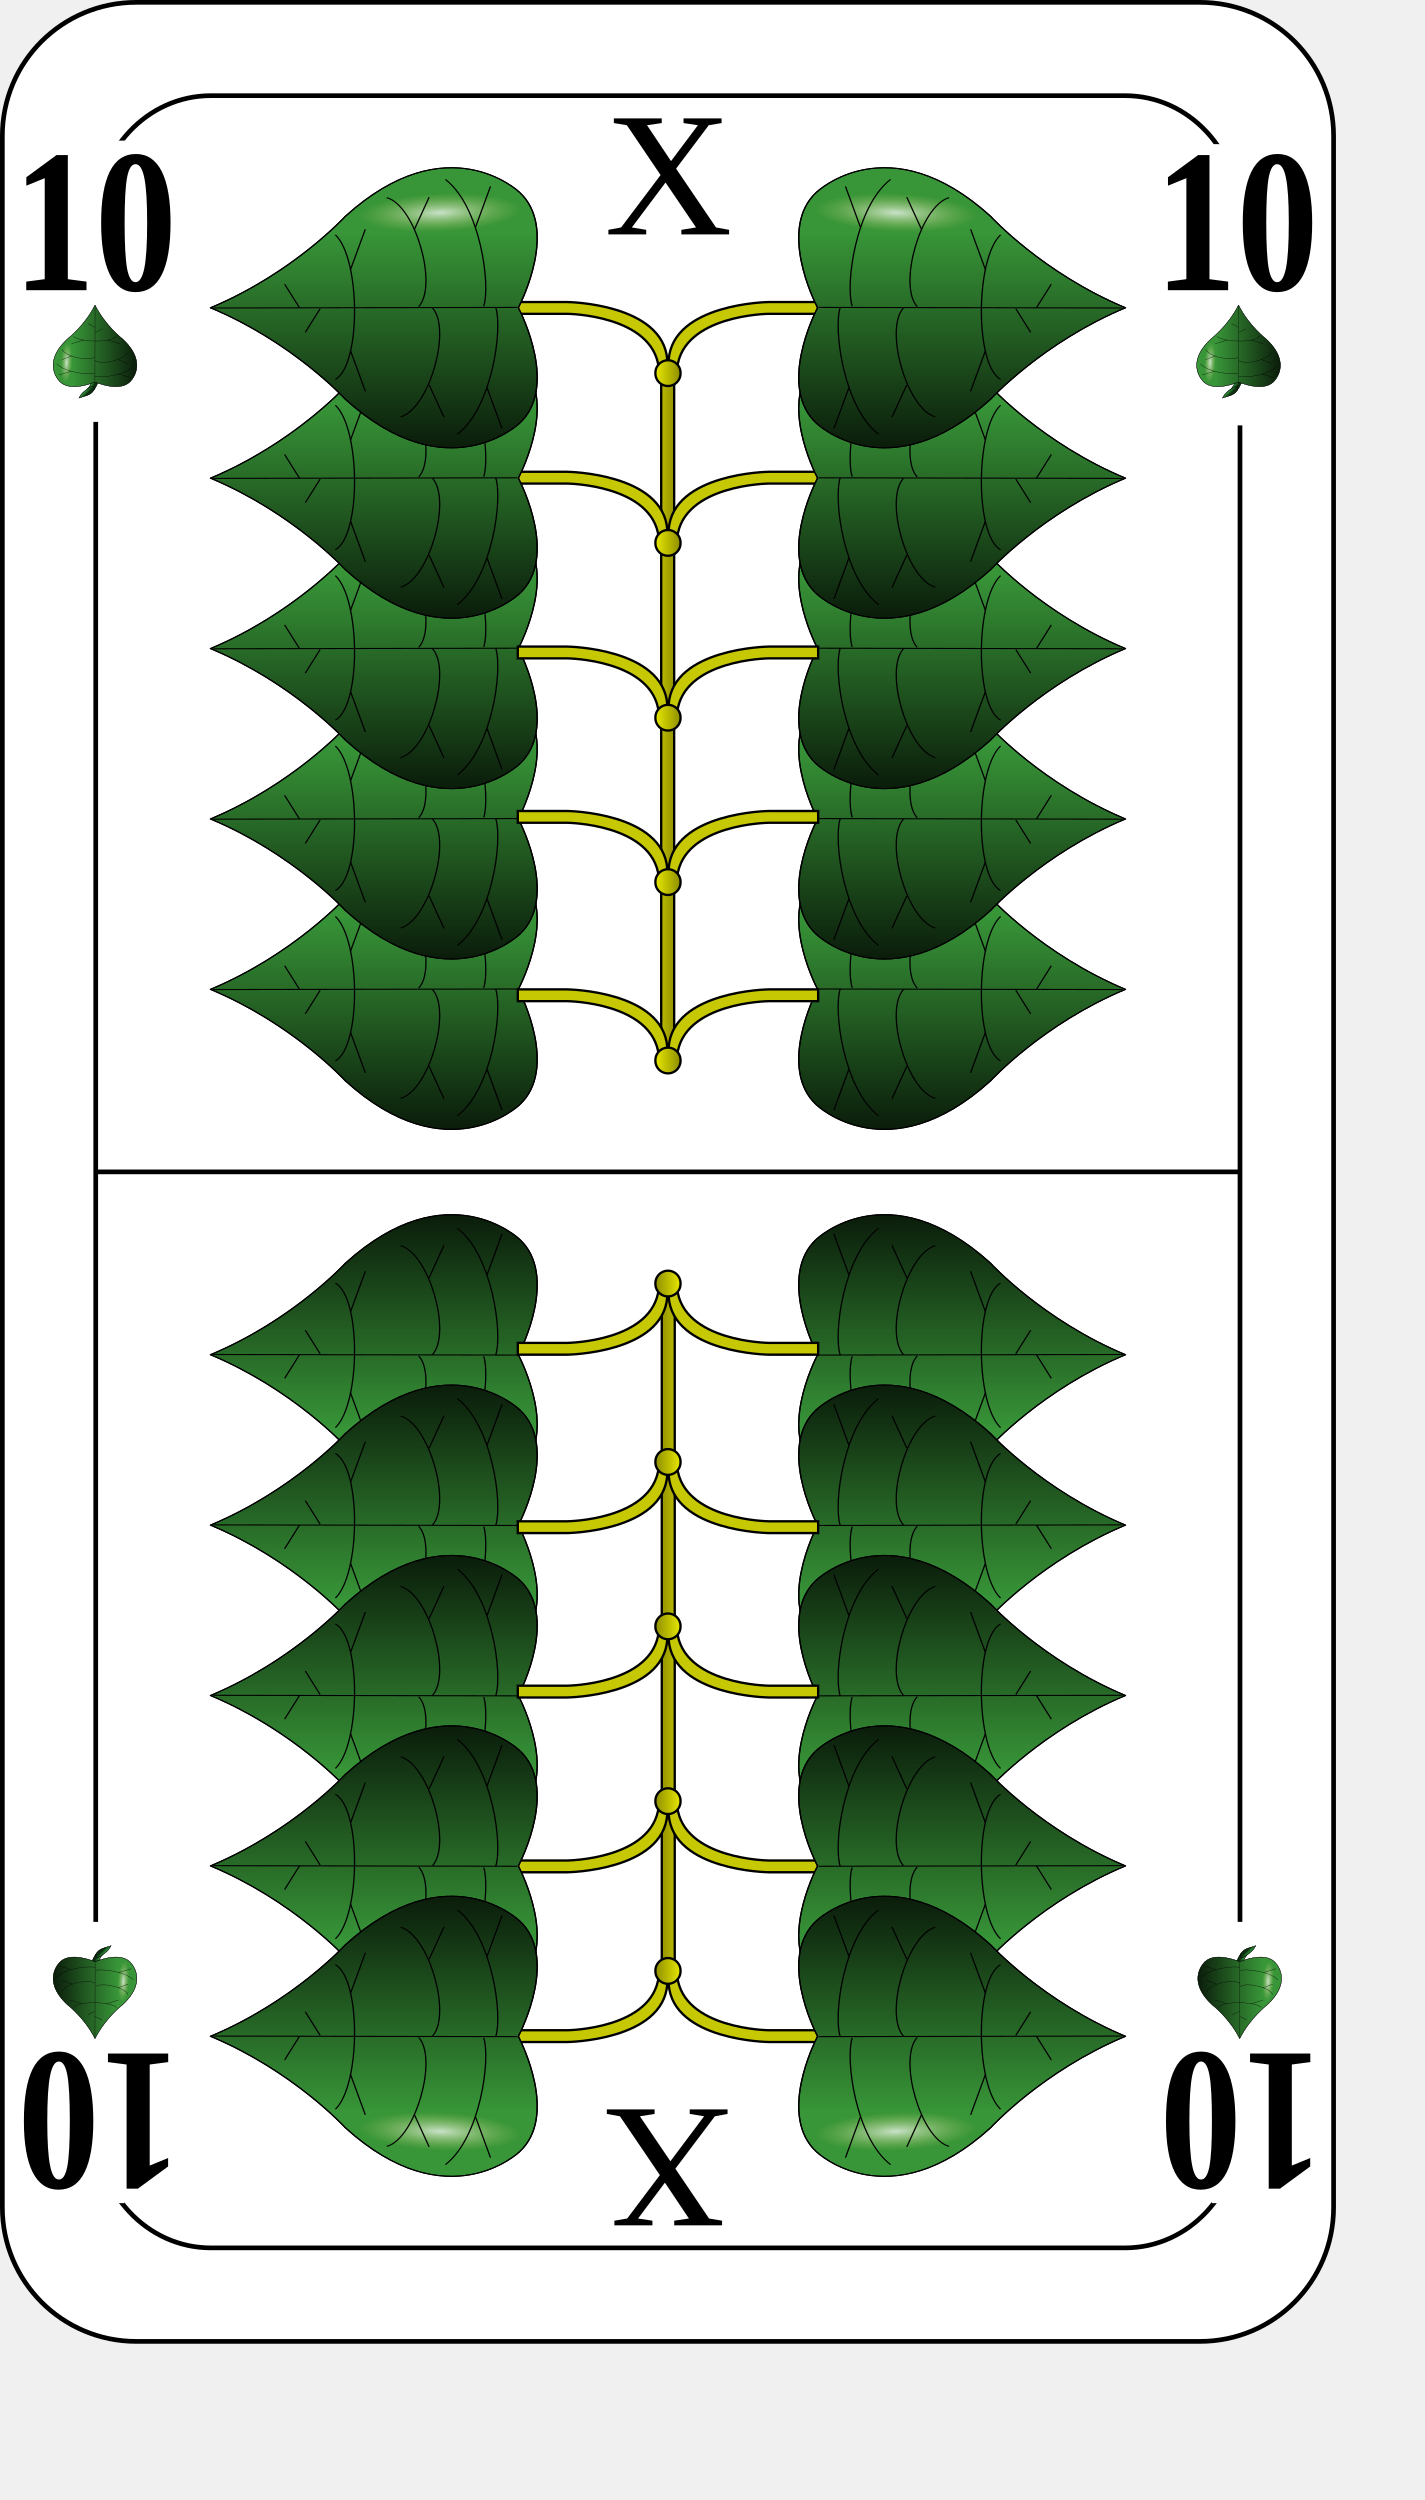
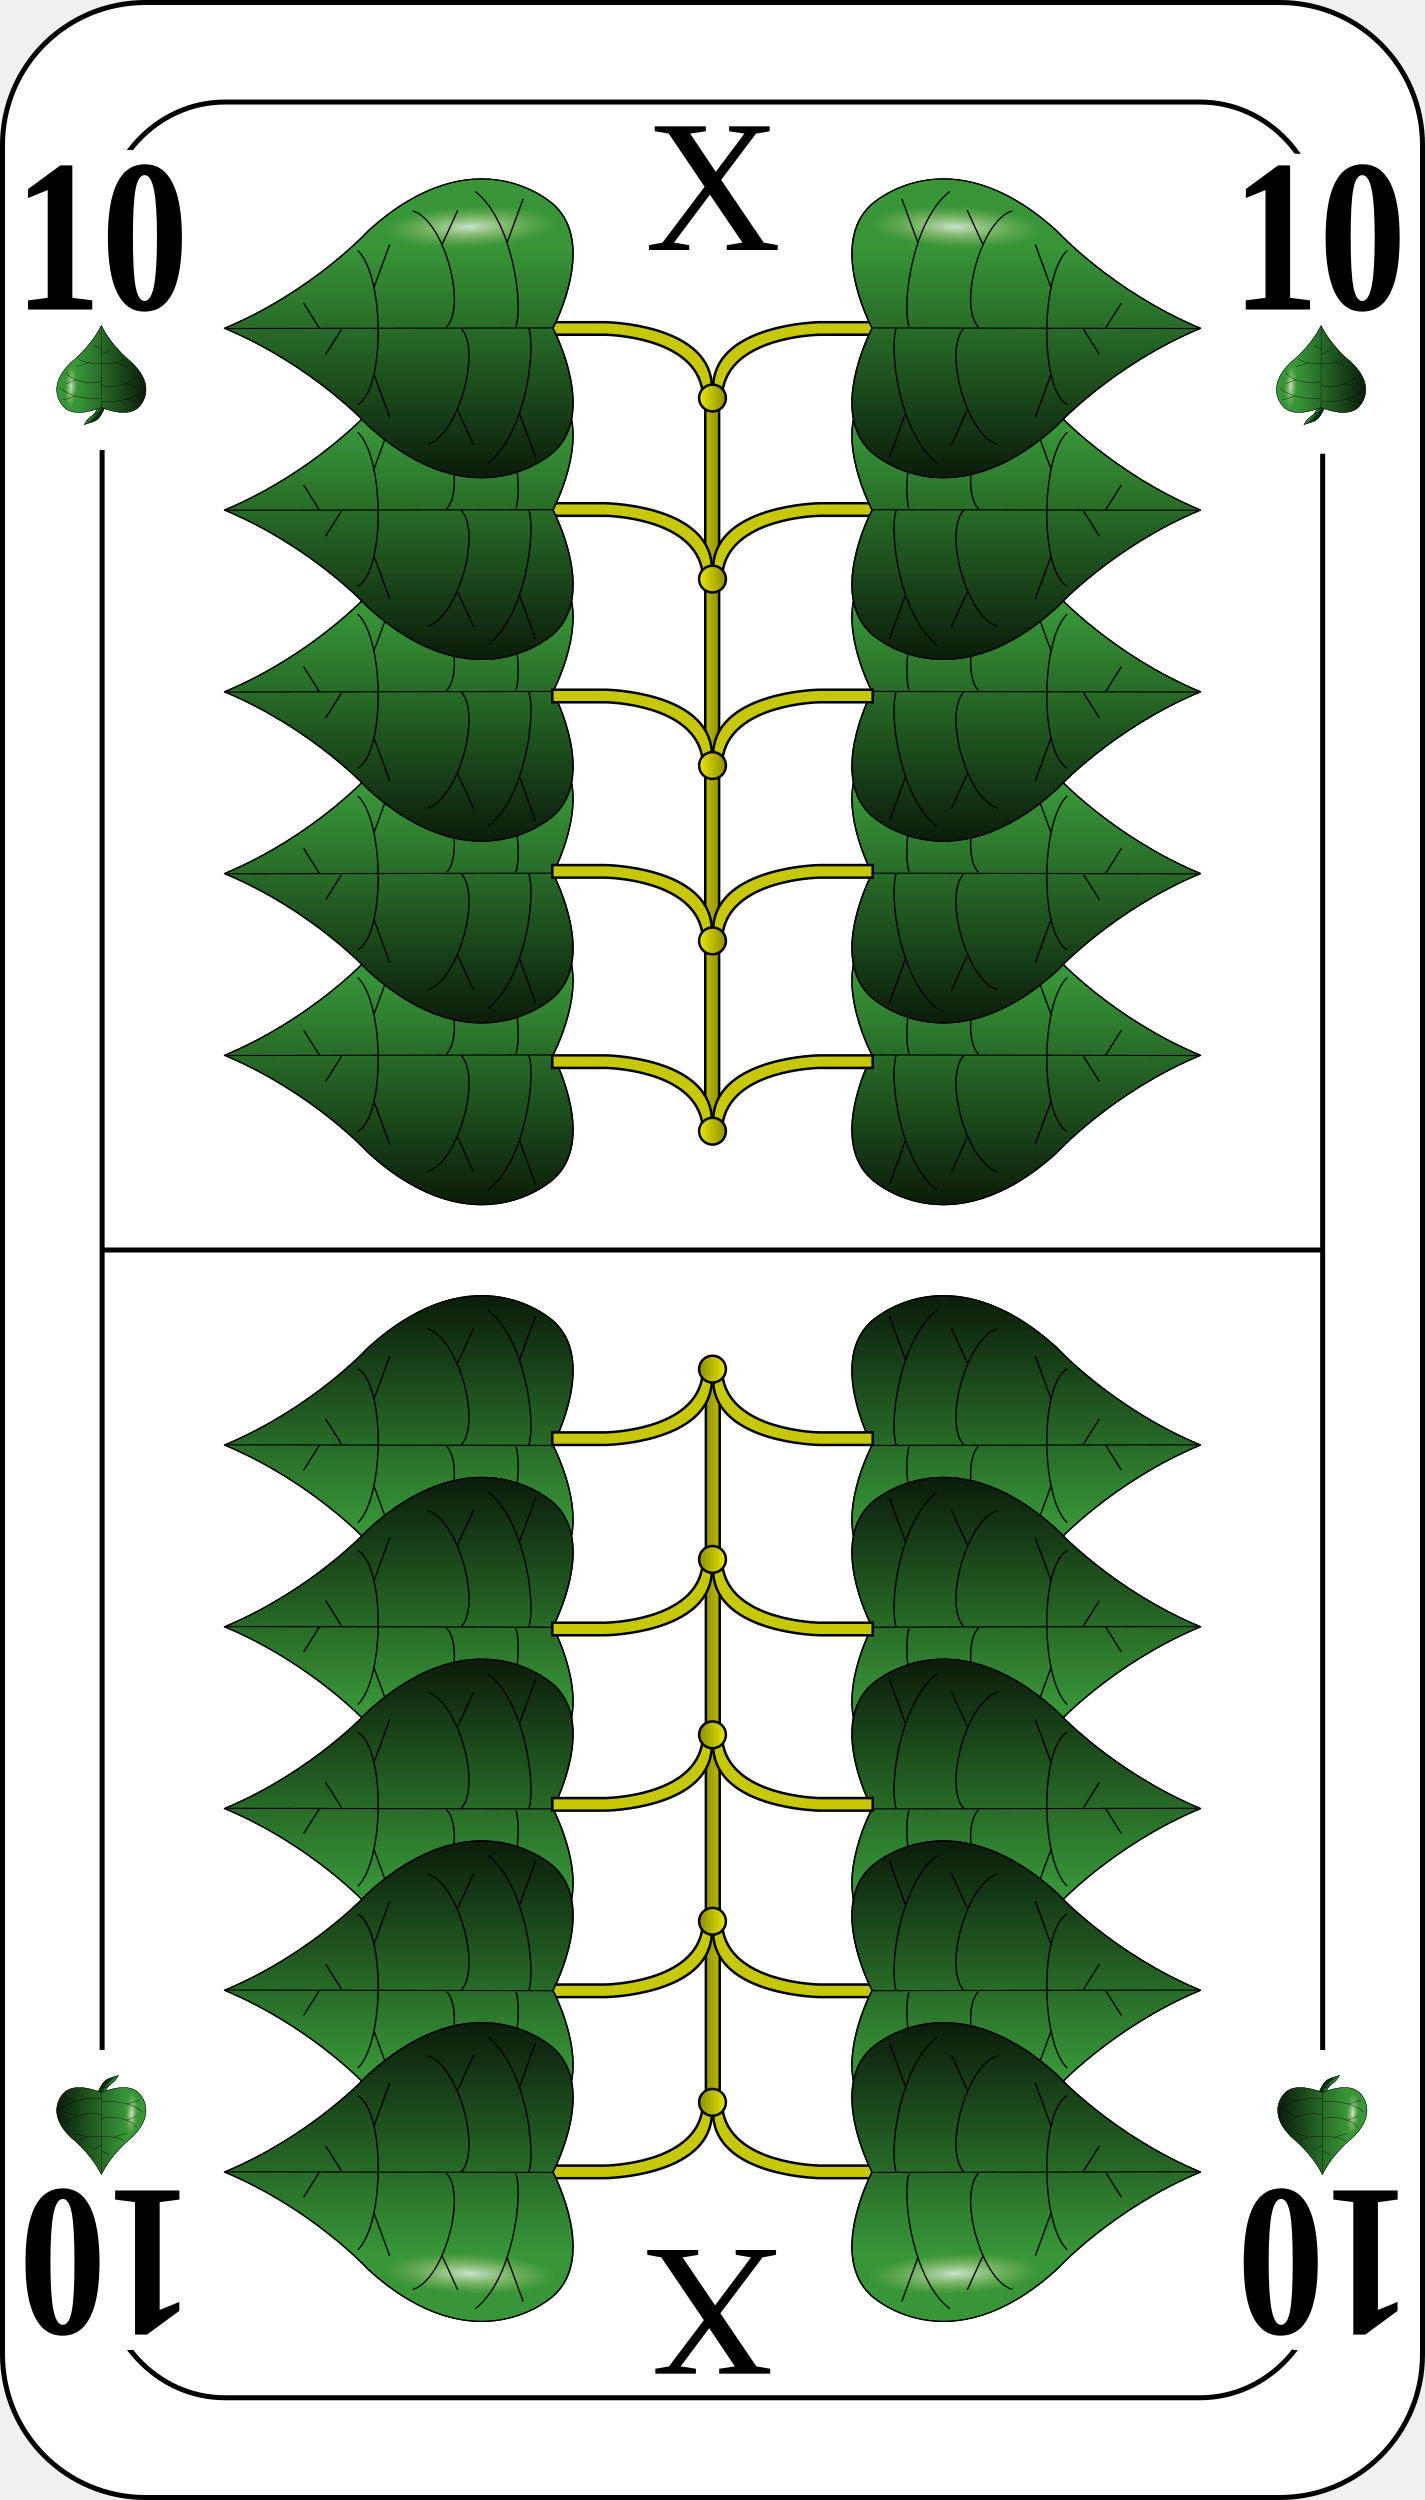
- <svg xmlns="http://www.w3.org/2000/svg" xmlns:xlink="http://www.w3.org/1999/xlink" width="5.7cm" height="10cm" id="svg2">
+ <svg xmlns="http://www.w3.org/2000/svg" xmlns:xlink="http://www.w3.org/1999/xlink" width="5.7cm" height="10cm" id="svg2" version="1.1" viewBox="0 0 201.969 354.331">
  <defs id="defs4">
    <linearGradient id="linearGradient5619">
      <stop id="stop5621" offset="0" style="stop-color:#ebeb00;stop-opacity:1;" />
      <stop id="stop5623" offset="1" style="stop-color:#000000;stop-opacity:1;" />
    </linearGradient>
    <linearGradient id="linearGradient16364">
      <stop id="stop16366" offset="0" style="stop-color:#ffffff;stop-opacity:0.731;" />
      <stop id="stop16368" offset="1" style="stop-color:#bcc863;stop-opacity:0;" />
    </linearGradient>
    <linearGradient id="linearGradient17181">
      <stop id="stop17183" offset="0" style="stop-color:#000000;stop-opacity:1;" />
      <stop id="stop17185" offset="1" style="stop-color:#000000;stop-opacity:0;" />
    </linearGradient>
    <linearGradient id="linearGradient3001">
      <stop id="stop3003" offset="0" style="stop-color:#000000;stop-opacity:0.653;" />
      <stop id="stop3005" offset="1" style="stop-color:#000000;stop-opacity:0;" />
    </linearGradient>
    <linearGradient xlink:href="#linearGradient3001" id="linearGradient1670" gradientUnits="userSpaceOnUse" gradientTransform="translate(-15.03161,-1.230915)" x1="68.162" y1="91.956" x2="65.342" y2="90.734" />
    <radialGradient xlink:href="#linearGradient16364" id="radialGradient1672" gradientUnits="userSpaceOnUse" cx="24.028" cy="24.52" fx="24.028" fy="24.52" r="7.799" />
    <linearGradient xlink:href="#linearGradient3001" id="linearGradient1674" gradientUnits="userSpaceOnUse" gradientTransform="translate(-11.54497,-5.551373)" x1="58.633" y1="103.703" x2="56.564" y2="101.708" />
    <linearGradient xlink:href="#linearGradient17181" id="linearGradient1676" gradientUnits="userSpaceOnUse" x1="115.75" y1="51.436" x2="29.235" y2="51.436" />
    <radialGradient xlink:href="#linearGradient16364" id="radialGradient1778" gradientUnits="userSpaceOnUse" cx="24.028" cy="24.52" fx="24.028" fy="24.52" r="7.799" />
    <linearGradient xlink:href="#linearGradient17181" id="linearGradient1780" gradientUnits="userSpaceOnUse" gradientTransform="translate(-158.7661,137.8307)" x1="115.75" y1="51.436" x2="29.235" y2="51.436" />
    <linearGradient xlink:href="#linearGradient5619" id="linearGradient5617" x1="99.148" y1="56.411" x2="109.224" y2="56.411" gradientUnits="userSpaceOnUse" />
    <linearGradient xlink:href="#linearGradient5619" id="linearGradient6456" x1="97.404" y1="108.049" x2="109.502" y2="108.049" gradientUnits="userSpaceOnUse" />
  </defs>
  <g id="layer1">
-     <use x="0" y="0" xlink:href="#g4869" id="use4879" />
-     <rect style="opacity:1;fill:#ffffff;fill-opacity:1;fill-rule:evenodd;stroke:#000000;stroke-width:0.709;stroke-linecap:butt;stroke-linejoin:round;stroke-miterlimit:4;stroke-dasharray:none;stroke-dashoffset:0;stroke-opacity:1" id="rect1600" width="180.92" height="332.977" x="10.524" y="10.677" />
-     <path style="fill:none;fill-opacity:0.75;fill-rule:evenodd;stroke:#000000;stroke-width:0.709;stroke-linecap:butt;stroke-linejoin:miter;stroke-miterlimit:4;stroke-dasharray:none;stroke-opacity:1" d="M 14.676,177.165 L 187.292,177.165" id="path13403" />
-     <path style="fill:#ffffff;fill-opacity:1;stroke:#000000;stroke-width:0.71;stroke-miterlimit:4;stroke-dasharray:none;stroke-opacity:1" d="M 20.609,0.355 C 9.398,0.355 0.355,9.358 0.355,20.562 L 0.355,333.707 C 0.355,344.911 9.399,353.976 20.609,353.976 L 181.391,353.976 C 192.601,353.976 201.614,344.911 201.614,333.707 L 201.614,20.562 C 201.614,9.358 192.601,0.355 181.391,0.355 L 20.609,0.355 z M 31.879,14.463 L 170.09,14.463 C 179.726,14.463 187.464,22.765 187.464,33.074 L 187.464,321.226 C 187.464,331.535 179.726,339.837 170.09,339.837 L 31.879,339.837 C 22.243,339.837 14.473,331.535 14.473,321.226 L 14.473,33.074 C 14.473,22.765 22.243,14.463 31.879,14.463 z " id="path2586" />
-     <rect style="opacity:1;fill:#ffffff;fill-opacity:1;fill-rule:evenodd;stroke:none;stroke-width:0.354;stroke-linecap:butt;stroke-linejoin:round;stroke-miterlimit:4;stroke-dasharray:none;stroke-dashoffset:0;stroke-opacity:1" id="rect10676" width="7.384" height="42.52" x="11.792" y="21.26" />
-     <text xml:space="preserve" style="font-size:27.669px;font-style:normal;font-variant:normal;font-weight:bold;font-stretch:normal;text-align:start;line-height:125%;writing-mode:lr-tb;text-anchor:start;fill:#000000;fill-opacity:1;stroke:none;stroke-width:1px;stroke-linecap:butt;stroke-linejoin:miter;stroke-opacity:1;font-family:Times New Roman" x="2.218" y="39.223" id="text4099" transform="scale(0.894107,1.118434)">
-       <tspan id="tspan4101" x="2.218" y="39.223">10</tspan>
-     </text>
-     <use x="0" y="0" xlink:href="#rect10676" id="use4103" transform="translate(170.7122,0.531494)" width="201.968" height="354.331" />
-     <use x="0" y="0" xlink:href="#text4099" id="use4105" transform="translate(172.5945,-1.868741e-4)" width="201.968" height="354.331" />
-     <use x="0" y="0" xlink:href="#rect10676" id="use4107" transform="translate(-0.351984,269.2913)" width="201.968" height="354.331" />
-     <use x="0" y="0" xlink:href="#rect10676" id="use4109" transform="translate(171.4162,269.2913)" width="201.968" height="354.331" />
-     <use x="0" y="0" xlink:href="#text4099" id="use4111" transform="matrix(-1,-1.534146e-17,1.534146e-17,-1,202.0603,354.3241)" width="201.968" height="354.331" />
-     <use x="0" y="0" xlink:href="#use4111" id="use4113" transform="translate(-172.6654,-2.389310e-7)" width="201.968" height="354.331" />
    <g id="g7626" transform="translate(-166.4258,13.84789)">
-       <path id="path3094" d="M 50.9,84.226 C 50.343,90.481 44.895,95.933 44.895,95.933 L 52.677,96.094 C 52.677,96.094 57.535,89.518 58.117,84.226 L 50.9,84.226 z " style="fill:#278630;fill-opacity:1;fill-rule:evenodd;stroke:#000000;stroke-width:0.354;stroke-linecap:butt;stroke-linejoin:miter;stroke-miterlimit:4;stroke-dasharray:none;stroke-opacity:1;display:inline" />
-       <path id="path2932" d="M 50.904,84.236 C 50.347,90.49 44.899,95.943 44.899,95.943 L 52.681,96.103 C 52.681,96.103 57.539,89.528 58.121,84.236 L 50.904,84.236 z " style="fill:url(#linearGradient1670);fill-opacity:1;fill-rule:evenodd;stroke:#000000;stroke-width:0.354;stroke-linecap:butt;stroke-linejoin:miter;stroke-miterlimit:4;stroke-dasharray:none;stroke-opacity:1;display:inline" />
-       <path id="rect4610" d="M 54.083,3.437 C 42.829,25.947 24.371,40.036 24.371,40.036 C -5.829,67.797 16.497,87.306 16.497,87.306 C 28.141,97.876 51.886,87.965 54.056,87.032 C 56.163,87.94 80.008,97.891 91.67,87.306 C 91.67,87.306 113.996,67.797 83.796,40.036 C 83.796,40.036 65.338,25.947 54.083,3.437 z " style="fill:#389638;fill-opacity:1;fill-rule:evenodd;stroke:#000000;stroke-width:0.354;stroke-linecap:butt;stroke-linejoin:round;stroke-miterlimit:4;stroke-dasharray:none;stroke-dashoffset:0;stroke-opacity:1" />
-       <path transform="matrix(-0.127479,2.831724,-0.800953,1.917812e-2,45.8686,-2.724611)" d="M 31.826 24.52 A 7.799 7.799 0 1 1  16.229,24.52 A 7.799 7.799 0 1 1  31.826 24.52 z" id="path16362" style="opacity:1;fill:url(#radialGradient1672);fill-opacity:1;fill-rule:evenodd;stroke:none;stroke-width:0.235;stroke-linecap:butt;stroke-linejoin:round;stroke-miterlimit:4;stroke-dasharray:none;stroke-dashoffset:0;stroke-opacity:1" />
-       <path id="path4596" d="M 30.367,37.343 C 38.076,44.165 72.586,44.404 77.358,37.343" style="fill:none;fill-opacity:0.75;fill-rule:evenodd;stroke:#000000;stroke-width:0.354;stroke-linecap:butt;stroke-linejoin:miter;stroke-miterlimit:4;stroke-dasharray:none;stroke-opacity:1" />
-       <path id="path6947" d="M 28.552,45.465 L 41.775,41.422" style="fill:none;fill-opacity:0.75;fill-rule:evenodd;stroke:#000000;stroke-width:0.354;stroke-linecap:butt;stroke-linejoin:miter;stroke-miterlimit:4;stroke-dasharray:none;stroke-opacity:1" />
-       <path id="path7685" d="M 81.225,45.485 L 68.003,41.441" style="fill:none;fill-opacity:0.75;fill-rule:evenodd;stroke:#000000;stroke-width:0.354;stroke-linecap:butt;stroke-linejoin:miter;stroke-miterlimit:4;stroke-dasharray:none;stroke-opacity:1" />
-       <path id="path9272" d="M 54.061,27.592 L 46.396,23.566" style="fill:none;fill-opacity:0.75;fill-rule:evenodd;stroke:#000000;stroke-width:0.354;stroke-linecap:butt;stroke-linejoin:miter;stroke-miterlimit:4;stroke-dasharray:none;stroke-opacity:1" />
-       <path id="path10000" d="M 54.386,33.2 L 62.051,29.175" style="fill:none;fill-opacity:0.75;fill-rule:evenodd;stroke:#000000;stroke-width:0.354;stroke-linecap:butt;stroke-linejoin:miter;stroke-miterlimit:4;stroke-dasharray:none;stroke-opacity:1" />
-       <path id="path3100" d="M 36.612,104.496 C 42.867,102.251 48.026,101.823 51.644,97.528 C 55.272,93.218 53.142,89.547 47.496,93.457 C 42.059,97.222 39.377,99.258 36.612,104.496 z " style="fill:#278630;fill-opacity:1;fill-rule:evenodd;stroke:#000000;stroke-width:0.354;stroke-linecap:butt;stroke-linejoin:miter;stroke-miterlimit:4;stroke-dasharray:none;stroke-opacity:1;display:inline" />
-       <path id="path10010" d="M 54.149,4.212 L 53.96,86.755" style="fill:none;fill-opacity:0.75;fill-rule:evenodd;stroke:#000000;stroke-width:0.354;stroke-linecap:butt;stroke-linejoin:miter;stroke-miterlimit:4;stroke-dasharray:none;stroke-opacity:1" />
-       <path id="path10016" d="M 54.115,63.684 C 60.892,68.968 86.946,62.844 89.547,55.025" style="fill:none;fill-opacity:0.75;fill-rule:evenodd;stroke:#000000;stroke-width:0.354;stroke-linecap:butt;stroke-linejoin:miter;stroke-miterlimit:4;stroke-dasharray:none;stroke-opacity:1" />
+       <path id="path3094" d="m 50.9,84.226 c -0.557,6.255 -6.005,11.707 -6.005,11.707 l 7.782,0.16 c 0,0 4.858,-6.575 5.44,-11.868 z" style="display:inline;fill:#278630;fill-opacity:1;fill-rule:evenodd;stroke:#000000;stroke-width:0.354;stroke-linecap:butt;stroke-linejoin:miter;stroke-miterlimit:4;stroke-dasharray:none;stroke-opacity:1" />
+       <path id="path2932" d="m 50.904,84.236 c -0.557,6.255 -6.005,11.707 -6.005,11.707 l 7.782,0.16 c 0,0 4.858,-6.575 5.44,-11.868 z" style="display:inline;fill:url(#linearGradient1670);fill-opacity:1;fill-rule:evenodd;stroke:#000000;stroke-width:0.354;stroke-linecap:butt;stroke-linejoin:miter;stroke-miterlimit:4;stroke-dasharray:none;stroke-opacity:1" />
+       <path id="rect4610" d="M 54.083,3.437 C 42.829,25.947 24.371,40.036 24.371,40.036 c -30.2,27.762 -7.874,47.271 -7.874,47.271 11.644,10.569 35.389,0.659 37.559,-0.274 2.108,0.907 25.953,10.859 37.614,0.274 0,0 22.326,-19.509 -7.874,-47.271 0,0 -18.458,-14.089 -29.712,-36.599 z" style="fill:#389638;fill-opacity:1;fill-rule:evenodd;stroke:#000000;stroke-width:0.354;stroke-linecap:butt;stroke-linejoin:round;stroke-miterlimit:4;stroke-dasharray:none;stroke-dashoffset:0;stroke-opacity:1" />
+       <circle transform="matrix(-0.127479,2.831724,-0.800953,0.01917812,45.8686,-2.724611)" id="path16362" style="opacity:1;fill:url(#radialGradient1672);fill-opacity:1;fill-rule:evenodd;stroke:none;stroke-width:0.235;stroke-linecap:butt;stroke-linejoin:round;stroke-miterlimit:4;stroke-dasharray:none;stroke-dashoffset:0;stroke-opacity:1" cx="24.028" cy="24.52" r="7.799" />
+       <path id="path4596" d="m 30.367,37.343 c 7.71,6.822 42.219,7.06 46.991,0" style="fill:none;fill-opacity:0.75;fill-rule:evenodd;stroke:#000000;stroke-width:0.354;stroke-linecap:butt;stroke-linejoin:miter;stroke-miterlimit:4;stroke-dasharray:none;stroke-opacity:1" />
+       <path id="path6947" d="m 28.552,45.465 13.223,-4.043" style="fill:none;fill-opacity:0.75;fill-rule:evenodd;stroke:#000000;stroke-width:0.354;stroke-linecap:butt;stroke-linejoin:miter;stroke-miterlimit:4;stroke-dasharray:none;stroke-opacity:1" />
+       <path id="path7685" d="M 81.225,45.485 68.003,41.441" style="fill:none;fill-opacity:0.75;fill-rule:evenodd;stroke:#000000;stroke-width:0.354;stroke-linecap:butt;stroke-linejoin:miter;stroke-miterlimit:4;stroke-dasharray:none;stroke-opacity:1" />
+       <path id="path9272" d="M 54.061,27.592 46.396,23.566" style="fill:none;fill-opacity:0.75;fill-rule:evenodd;stroke:#000000;stroke-width:0.354;stroke-linecap:butt;stroke-linejoin:miter;stroke-miterlimit:4;stroke-dasharray:none;stroke-opacity:1" />
+       <path id="path10000" d="m 54.386,33.2 7.665,-4.026" style="fill:none;fill-opacity:0.75;fill-rule:evenodd;stroke:#000000;stroke-width:0.354;stroke-linecap:butt;stroke-linejoin:miter;stroke-miterlimit:4;stroke-dasharray:none;stroke-opacity:1" />
+       <path id="path3100" d="m 36.612,104.496 c 6.255,-2.245 11.414,-2.674 15.031,-6.969 3.629,-4.309 1.499,-7.98 -4.148,-4.07 -5.436,3.765 -8.119,5.8 -10.883,11.039 z" style="display:inline;fill:#278630;fill-opacity:1;fill-rule:evenodd;stroke:#000000;stroke-width:0.354;stroke-linecap:butt;stroke-linejoin:miter;stroke-miterlimit:4;stroke-dasharray:none;stroke-opacity:1" />
+       <path id="path10010" d="M 54.149,4.212 53.96,86.755" style="fill:none;fill-opacity:0.75;fill-rule:evenodd;stroke:#000000;stroke-width:0.354;stroke-linecap:butt;stroke-linejoin:miter;stroke-miterlimit:4;stroke-dasharray:none;stroke-opacity:1" />
+       <path id="path10016" d="m 54.115,63.684 c 6.777,5.284 32.831,-0.84 35.431,-8.659" style="fill:none;fill-opacity:0.75;fill-rule:evenodd;stroke:#000000;stroke-width:0.354;stroke-linecap:butt;stroke-linejoin:miter;stroke-miterlimit:4;stroke-dasharray:none;stroke-opacity:1" />
      <path id="path10018" d="M 53.981,80.876 C 60.782,82.779 86.45,79.991 95.18,70.471" style="fill:none;fill-opacity:0.75;fill-rule:evenodd;stroke:#000000;stroke-width:0.354;stroke-linecap:butt;stroke-linejoin:miter;stroke-miterlimit:4;stroke-dasharray:none;stroke-opacity:1" />
      <path id="path10020" d="M 53.704,59.956 C 46.926,65.24 20.873,59.116 18.272,51.297" style="fill:none;fill-opacity:0.75;fill-rule:evenodd;stroke:#000000;stroke-width:0.354;stroke-linecap:butt;stroke-linejoin:miter;stroke-miterlimit:4;stroke-dasharray:none;stroke-opacity:1" />
      <path id="path10022" d="M 53.561,77.617 C 46.759,79.52 21.092,76.732 12.361,67.212" style="fill:none;fill-opacity:0.75;fill-rule:evenodd;stroke:#000000;stroke-width:0.354;stroke-linecap:butt;stroke-linejoin:miter;stroke-miterlimit:4;stroke-dasharray:none;stroke-opacity:1" />
-       <path id="path10024" d="M 18.122,62.8 L 28.694,58.756" style="fill:none;fill-opacity:0.75;fill-rule:evenodd;stroke:#000000;stroke-width:0.354;stroke-linecap:butt;stroke-linejoin:miter;stroke-miterlimit:4;stroke-dasharray:none;stroke-opacity:1" />
-       <path id="path10028" d="M 14.621,79.447 L 27.843,75.404" style="fill:none;fill-opacity:0.75;fill-rule:evenodd;stroke:#000000;stroke-width:0.354;stroke-linecap:butt;stroke-linejoin:miter;stroke-miterlimit:4;stroke-dasharray:none;stroke-opacity:1" />
-       <path id="path10030" d="M 93.351,82.585 L 80.129,78.542" style="fill:none;fill-opacity:0.75;fill-rule:evenodd;stroke:#000000;stroke-width:0.354;stroke-linecap:butt;stroke-linejoin:miter;stroke-miterlimit:4;stroke-dasharray:none;stroke-opacity:1" />
-       <path id="path10032" d="M 89.649,66.827 L 79.077,62.784" style="fill:none;fill-opacity:0.75;fill-rule:evenodd;stroke:#000000;stroke-width:0.354;stroke-linecap:butt;stroke-linejoin:miter;stroke-miterlimit:4;stroke-dasharray:none;stroke-opacity:1" />
-       <path id="path2936" d="M 36.607,104.501 C 42.862,102.256 48.021,101.827 51.638,97.532 C 55.267,93.223 53.137,89.552 47.491,93.462 C 42.054,97.227 39.372,99.262 36.607,104.501 z " style="fill:url(#linearGradient1674);fill-opacity:1;fill-rule:evenodd;stroke:#000000;stroke-width:0.354;stroke-linecap:butt;stroke-linejoin:miter;stroke-miterlimit:4;stroke-dasharray:none;stroke-opacity:1;display:inline" />
-       <path id="path17179" d="M 54.071,3.419 C 42.816,25.929 24.358,40.018 24.358,40.018 C -5.842,67.78 16.484,87.289 16.484,87.289 C 28.129,97.858 51.874,87.948 54.043,87.014 C 56.151,87.922 79.996,97.874 91.657,87.289 C 91.657,87.289 113.983,67.78 83.783,40.018 C 83.783,40.018 65.325,25.929 54.071,3.419 z " style="fill:url(#linearGradient1676);fill-opacity:1;fill-rule:evenodd;stroke:#000000;stroke-width:0.354;stroke-linecap:butt;stroke-linejoin:round;stroke-miterlimit:4;stroke-dasharray:none;stroke-dashoffset:0;stroke-opacity:1" />
+       <path id="path10024" d="M 18.122,62.8 28.694,58.756" style="fill:none;fill-opacity:0.75;fill-rule:evenodd;stroke:#000000;stroke-width:0.354;stroke-linecap:butt;stroke-linejoin:miter;stroke-miterlimit:4;stroke-dasharray:none;stroke-opacity:1" />
+       <path id="path10028" d="m 14.621,79.447 13.223,-4.043" style="fill:none;fill-opacity:0.75;fill-rule:evenodd;stroke:#000000;stroke-width:0.354;stroke-linecap:butt;stroke-linejoin:miter;stroke-miterlimit:4;stroke-dasharray:none;stroke-opacity:1" />
+       <path id="path10030" d="M 93.351,82.585 80.129,78.542" style="fill:none;fill-opacity:0.75;fill-rule:evenodd;stroke:#000000;stroke-width:0.354;stroke-linecap:butt;stroke-linejoin:miter;stroke-miterlimit:4;stroke-dasharray:none;stroke-opacity:1" />
+       <path id="path10032" d="M 89.649,66.827 79.077,62.784" style="fill:none;fill-opacity:0.75;fill-rule:evenodd;stroke:#000000;stroke-width:0.354;stroke-linecap:butt;stroke-linejoin:miter;stroke-miterlimit:4;stroke-dasharray:none;stroke-opacity:1" />
+       <path id="path2936" d="m 36.607,104.501 c 6.255,-2.245 11.414,-2.674 15.031,-6.969 3.629,-4.309 1.499,-7.98 -4.148,-4.07 -5.436,3.765 -8.119,5.8 -10.883,11.039 z" style="display:inline;fill:url(#linearGradient1674);fill-opacity:1;fill-rule:evenodd;stroke:#000000;stroke-width:0.354;stroke-linecap:butt;stroke-linejoin:miter;stroke-miterlimit:4;stroke-dasharray:none;stroke-opacity:1" />
+       <path id="path17179" d="M 54.071,3.419 C 42.816,25.929 24.358,40.018 24.358,40.018 c -30.2,27.762 -7.874,47.271 -7.874,47.271 11.644,10.569 35.389,0.659 37.559,-0.274 2.108,0.907 25.953,10.859 37.614,0.274 0,0 22.326,-19.509 -7.874,-47.271 0,0 -18.458,-14.089 -29.712,-36.599 z" style="fill:url(#linearGradient1676);fill-opacity:1;fill-rule:evenodd;stroke:#000000;stroke-width:0.354;stroke-linecap:butt;stroke-linejoin:round;stroke-miterlimit:4;stroke-dasharray:none;stroke-dashoffset:0;stroke-opacity:1" />
    </g>
-     <use x="0" y="0" xlink:href="#g7626" id="use7653" transform="matrix(0.138986,0,0,0.138986,29.97894,43.72489)" width="201.968" height="354.331" />
-     <use x="0" y="0" xlink:href="#use7653" id="use7809" transform="translate(172.878,-2.089830e-6)" width="201.968" height="354.331" />
-     <use x="0" y="0" xlink:href="#use7653" id="use7811" transform="matrix(-1,7.434916e-17,-7.434916e-17,-1,28.72806,354.33)" width="201.968" height="354.331" />
-     <use x="0" y="0" xlink:href="#use7653" id="use7813" transform="matrix(-1,0,0,-1,201.7832,354.33)" width="201.968" height="354.331" />
    <g id="g1759" transform="translate(16.61962,3.98871)">
-       <path id="path1686" d="M -104.683,141.268 C -115.938,163.777 -134.395,177.866 -134.395,177.866 C -164.595,205.628 -142.269,225.137 -142.269,225.137 C -130.625,235.706 -106.88,225.796 -104.71,224.863 C -102.603,225.77 -78.758,235.722 -67.097,225.137 C -67.097,225.137 -44.77,205.628 -74.97,177.866 C -74.97,177.866 -93.428,163.777 -104.683,141.268 z " style="fill:#389638;fill-opacity:1;fill-rule:evenodd;stroke:#000000;stroke-width:0.354;stroke-linecap:butt;stroke-linejoin:round;stroke-miterlimit:4;stroke-dasharray:none;stroke-dashoffset:0;stroke-opacity:1" />
-       <path transform="matrix(-0.127479,2.831724,-0.800953,1.917812e-2,-112.8975,135.1061)" d="M 31.826 24.52 A 7.799 7.799 0 1 1  16.229,24.52 A 7.799 7.799 0 1 1  31.826 24.52 z" id="path1688" style="opacity:1;fill:url(#radialGradient1778);fill-opacity:1;fill-rule:evenodd;stroke:none;stroke-width:0.235;stroke-linecap:butt;stroke-linejoin:round;stroke-miterlimit:4;stroke-dasharray:none;stroke-dashoffset:0;stroke-opacity:1" />
-       <path id="path1690" d="M -128.399,175.174 C -120.69,181.996 -86.181,182.234 -81.408,175.174" style="fill:none;fill-opacity:0.75;fill-rule:evenodd;stroke:#000000;stroke-width:0.354;stroke-linecap:butt;stroke-linejoin:miter;stroke-miterlimit:4;stroke-dasharray:none;stroke-opacity:1" />
-       <path id="path1692" d="M -130.214,183.296 L -116.991,179.252" style="fill:none;fill-opacity:0.75;fill-rule:evenodd;stroke:#000000;stroke-width:0.354;stroke-linecap:butt;stroke-linejoin:miter;stroke-miterlimit:4;stroke-dasharray:none;stroke-opacity:1" />
-       <path id="path1694" d="M -77.541,183.315 L -90.764,179.272" style="fill:none;fill-opacity:0.75;fill-rule:evenodd;stroke:#000000;stroke-width:0.354;stroke-linecap:butt;stroke-linejoin:miter;stroke-miterlimit:4;stroke-dasharray:none;stroke-opacity:1" />
-       <path id="path1696" d="M -104.705,165.423 L -112.37,161.397" style="fill:none;fill-opacity:0.75;fill-rule:evenodd;stroke:#000000;stroke-width:0.354;stroke-linecap:butt;stroke-linejoin:miter;stroke-miterlimit:4;stroke-dasharray:none;stroke-opacity:1" />
-       <path id="path1698" d="M -104.38,171.031 L -96.715,167.006" style="fill:none;fill-opacity:0.75;fill-rule:evenodd;stroke:#000000;stroke-width:0.354;stroke-linecap:butt;stroke-linejoin:miter;stroke-miterlimit:4;stroke-dasharray:none;stroke-opacity:1" />
-       <path id="path1702" d="M -104.617,142.042 L -104.806,224.585" style="fill:none;fill-opacity:0.75;fill-rule:evenodd;stroke:#000000;stroke-width:0.354;stroke-linecap:butt;stroke-linejoin:miter;stroke-miterlimit:4;stroke-dasharray:none;stroke-opacity:1" />
-       <path id="path1704" d="M -104.651,201.515 C -97.874,206.799 -71.82,200.674 -69.22,192.856" style="fill:none;fill-opacity:0.75;fill-rule:evenodd;stroke:#000000;stroke-width:0.354;stroke-linecap:butt;stroke-linejoin:miter;stroke-miterlimit:4;stroke-dasharray:none;stroke-opacity:1" />
-       <path id="path1706" d="M -104.785,218.707 C -97.984,220.61 -72.316,217.822 -63.586,208.302" style="fill:none;fill-opacity:0.75;fill-rule:evenodd;stroke:#000000;stroke-width:0.354;stroke-linecap:butt;stroke-linejoin:miter;stroke-miterlimit:4;stroke-dasharray:none;stroke-opacity:1" />
-       <path id="path1708" d="M -105.062,197.787 C -111.84,203.071 -137.893,196.947 -140.494,189.128" style="fill:none;fill-opacity:0.75;fill-rule:evenodd;stroke:#000000;stroke-width:0.354;stroke-linecap:butt;stroke-linejoin:miter;stroke-miterlimit:4;stroke-dasharray:none;stroke-opacity:1" />
-       <path id="path1710" d="M -105.205,215.448 C -112.007,217.351 -137.674,214.563 -146.405,205.043" style="fill:none;fill-opacity:0.75;fill-rule:evenodd;stroke:#000000;stroke-width:0.354;stroke-linecap:butt;stroke-linejoin:miter;stroke-miterlimit:4;stroke-dasharray:none;stroke-opacity:1" />
-       <path id="path1712" d="M -140.645,200.63 L -130.073,196.587" style="fill:none;fill-opacity:0.75;fill-rule:evenodd;stroke:#000000;stroke-width:0.354;stroke-linecap:butt;stroke-linejoin:miter;stroke-miterlimit:4;stroke-dasharray:none;stroke-opacity:1" />
-       <path id="path1714" d="M -144.145,217.278 L -130.923,213.235" style="fill:none;fill-opacity:0.75;fill-rule:evenodd;stroke:#000000;stroke-width:0.354;stroke-linecap:butt;stroke-linejoin:miter;stroke-miterlimit:4;stroke-dasharray:none;stroke-opacity:1" />
-       <path id="path1716" d="M -65.415,220.416 L -78.637,216.372" style="fill:none;fill-opacity:0.75;fill-rule:evenodd;stroke:#000000;stroke-width:0.354;stroke-linecap:butt;stroke-linejoin:miter;stroke-miterlimit:4;stroke-dasharray:none;stroke-opacity:1" />
-       <path id="path1718" d="M -69.117,204.658 L -79.689,200.614" style="fill:none;fill-opacity:0.75;fill-rule:evenodd;stroke:#000000;stroke-width:0.354;stroke-linecap:butt;stroke-linejoin:miter;stroke-miterlimit:4;stroke-dasharray:none;stroke-opacity:1" />
-       <path id="path1722" d="M -104.695,141.25 C -115.95,163.76 -134.408,177.849 -134.408,177.849 C -164.608,205.611 -142.282,225.12 -142.282,225.12 C -130.638,235.689 -106.892,225.778 -104.723,224.845 C -102.615,225.753 -78.77,235.704 -67.109,225.12 C -67.109,225.12 -44.783,205.611 -74.983,177.849 C -74.983,177.849 -93.441,163.76 -104.695,141.25 z " style="fill:url(#linearGradient1780);fill-opacity:1;fill-rule:evenodd;stroke:#000000;stroke-width:0.354;stroke-linecap:butt;stroke-linejoin:round;stroke-miterlimit:4;stroke-dasharray:none;stroke-dashoffset:0;stroke-opacity:1" />
+       <path id="path1686" d="m -104.683,141.268 c -11.255,22.51 -29.712,36.599 -29.712,36.599 -30.2,27.762 -7.874,47.271 -7.874,47.271 11.644,10.569 35.389,0.659 37.559,-0.274 2.108,0.907 25.953,10.859 37.614,0.274 0,0 22.326,-19.509 -7.874,-47.271 0,0 -18.458,-14.089 -29.712,-36.599 z" style="fill:#389638;fill-opacity:1;fill-rule:evenodd;stroke:#000000;stroke-width:0.354;stroke-linecap:butt;stroke-linejoin:round;stroke-miterlimit:4;stroke-dasharray:none;stroke-dashoffset:0;stroke-opacity:1" />
+       <circle transform="matrix(-0.127479,2.831724,-0.800953,0.01917812,-112.8975,135.1061)" id="path1688" style="opacity:1;fill:url(#radialGradient1778);fill-opacity:1;fill-rule:evenodd;stroke:none;stroke-width:0.235;stroke-linecap:butt;stroke-linejoin:round;stroke-miterlimit:4;stroke-dasharray:none;stroke-dashoffset:0;stroke-opacity:1" cx="24.028" cy="24.52" r="7.799" />
+       <path id="path1690" d="m -128.399,175.174 c 7.71,6.822 42.219,7.06 46.991,0" style="fill:none;fill-opacity:0.75;fill-rule:evenodd;stroke:#000000;stroke-width:0.354;stroke-linecap:butt;stroke-linejoin:miter;stroke-miterlimit:4;stroke-dasharray:none;stroke-opacity:1" />
+       <path id="path1692" d="m -130.214,183.296 13.223,-4.043" style="fill:none;fill-opacity:0.75;fill-rule:evenodd;stroke:#000000;stroke-width:0.354;stroke-linecap:butt;stroke-linejoin:miter;stroke-miterlimit:4;stroke-dasharray:none;stroke-opacity:1" />
+       <path id="path1694" d="M -77.541,183.315 -90.764,179.272" style="fill:none;fill-opacity:0.75;fill-rule:evenodd;stroke:#000000;stroke-width:0.354;stroke-linecap:butt;stroke-linejoin:miter;stroke-miterlimit:4;stroke-dasharray:none;stroke-opacity:1" />
+       <path id="path1696" d="m -104.705,165.423 -7.665,-4.026" style="fill:none;fill-opacity:0.75;fill-rule:evenodd;stroke:#000000;stroke-width:0.354;stroke-linecap:butt;stroke-linejoin:miter;stroke-miterlimit:4;stroke-dasharray:none;stroke-opacity:1" />
+       <path id="path1698" d="m -104.38,171.031 7.665,-4.026" style="fill:none;fill-opacity:0.75;fill-rule:evenodd;stroke:#000000;stroke-width:0.354;stroke-linecap:butt;stroke-linejoin:miter;stroke-miterlimit:4;stroke-dasharray:none;stroke-opacity:1" />
+       <path id="path1702" d="m -104.617,142.042 -0.189,82.543" style="fill:none;fill-opacity:0.75;fill-rule:evenodd;stroke:#000000;stroke-width:0.354;stroke-linecap:butt;stroke-linejoin:miter;stroke-miterlimit:4;stroke-dasharray:none;stroke-opacity:1" />
+       <path id="path1704" d="m -104.651,201.515 c 6.777,5.284 32.831,-0.84 35.431,-8.659" style="fill:none;fill-opacity:0.75;fill-rule:evenodd;stroke:#000000;stroke-width:0.354;stroke-linecap:butt;stroke-linejoin:miter;stroke-miterlimit:4;stroke-dasharray:none;stroke-opacity:1" />
+       <path id="path1706" d="m -104.785,218.707 c 6.801,1.903 32.469,-0.885 41.199,-10.405" style="fill:none;fill-opacity:0.75;fill-rule:evenodd;stroke:#000000;stroke-width:0.354;stroke-linecap:butt;stroke-linejoin:miter;stroke-miterlimit:4;stroke-dasharray:none;stroke-opacity:1" />
+       <path id="path1708" d="m -105.062,197.787 c -6.777,5.284 -32.831,-0.84 -35.431,-8.659" style="fill:none;fill-opacity:0.75;fill-rule:evenodd;stroke:#000000;stroke-width:0.354;stroke-linecap:butt;stroke-linejoin:miter;stroke-miterlimit:4;stroke-dasharray:none;stroke-opacity:1" />
+       <path id="path1710" d="m -105.205,215.448 c -6.801,1.903 -32.469,-0.885 -41.199,-10.405" style="fill:none;fill-opacity:0.75;fill-rule:evenodd;stroke:#000000;stroke-width:0.354;stroke-linecap:butt;stroke-linejoin:miter;stroke-miterlimit:4;stroke-dasharray:none;stroke-opacity:1" />
+       <path id="path1712" d="m -140.645,200.63 10.572,-4.043" style="fill:none;fill-opacity:0.75;fill-rule:evenodd;stroke:#000000;stroke-width:0.354;stroke-linecap:butt;stroke-linejoin:miter;stroke-miterlimit:4;stroke-dasharray:none;stroke-opacity:1" />
+       <path id="path1714" d="m -144.145,217.278 13.223,-4.043" style="fill:none;fill-opacity:0.75;fill-rule:evenodd;stroke:#000000;stroke-width:0.354;stroke-linecap:butt;stroke-linejoin:miter;stroke-miterlimit:4;stroke-dasharray:none;stroke-opacity:1" />
+       <path id="path1716" d="m -65.415,220.416 -13.223,-4.043" style="fill:none;fill-opacity:0.75;fill-rule:evenodd;stroke:#000000;stroke-width:0.354;stroke-linecap:butt;stroke-linejoin:miter;stroke-miterlimit:4;stroke-dasharray:none;stroke-opacity:1" />
+       <path id="path1718" d="m -69.117,204.658 -10.572,-4.043" style="fill:none;fill-opacity:0.75;fill-rule:evenodd;stroke:#000000;stroke-width:0.354;stroke-linecap:butt;stroke-linejoin:miter;stroke-miterlimit:4;stroke-dasharray:none;stroke-opacity:1" />
+       <path id="path1722" d="m -104.695,141.25 c -11.255,22.51 -29.712,36.599 -29.712,36.599 -30.2,27.762 -7.874,47.271 -7.874,47.271 11.644,10.569 35.389,0.659 37.559,-0.274 2.108,0.907 25.953,10.859 37.614,0.274 0,0 22.326,-19.509 -7.874,-47.271 0,0 -18.458,-14.089 -29.712,-36.599 z" style="fill:url(#linearGradient1780);fill-opacity:1;fill-rule:evenodd;stroke:#000000;stroke-width:0.354;stroke-linecap:butt;stroke-linejoin:round;stroke-miterlimit:4;stroke-dasharray:none;stroke-dashoffset:0;stroke-opacity:1" />
    </g>
-     <text xml:space="preserve" style="font-size:26.758px;font-style:normal;font-variant:normal;font-weight:normal;font-stretch:normal;text-align:start;line-height:125%;writing-mode:lr-tb;text-anchor:start;fill:#000000;fill-opacity:1;stroke:none;stroke-width:1px;stroke-linecap:butt;stroke-linejoin:miter;stroke-opacity:1;font-family:Times New Roman" x="91.381" y="35.433" id="text3925">
-       <tspan id="tspan3927" x="91.381" y="35.433">X</tspan>
-     </text>
-     <use x="0" y="0" xlink:href="#text3925" id="use1839" transform="matrix(-1,-4.716279e-18,4.716279e-18,-1,201.9685,354.3307)" width="201.968" height="354.331" />
-     <g id="g2864">
-       <rect y="57.102" x="99.961" height="101.895" width="1.96" id="rect5641" style="opacity:1;fill:url(#linearGradient6456);fill-opacity:1.0;fill-rule:nonzero;stroke:#000000;stroke-width:0.354;stroke-miterlimit:4;stroke-dasharray:none;stroke-opacity:1" />
-       <g id="g5631">
-         <g id="g4869" transform="translate(4.454530e-2,0)">
-           <path id="path6348" d="M 78.236,45.662 L 78.236,47.443 L 85.705,47.443 L 85.736,47.443 C 85.736,47.443 98.632,47.596 99.546,55.621 L 100.836,54.406 C 100.201,45.88 85.799,45.657 85.705,45.662 L 85.642,45.662 L 78.236,45.662 z " style="fill:#c5c803;fill-opacity:1;fill-rule:evenodd;stroke:#000000;stroke-width:0.354;stroke-linecap:butt;stroke-linejoin:miter;stroke-miterlimit:4;stroke-dasharray:none;stroke-opacity:1" />
-           <use height="354.331" width="201.968" transform="matrix(-1,0,0,1,201.8794,0)" id="use4867" xlink:href="#path6348" y="0" x="0" />
+     <g id="g1">
+       <use x="0" y="0" xlink:href="#g4869" id="use4879" />
+       <rect style="opacity:1;fill:#ffffff;fill-opacity:1;fill-rule:evenodd;stroke:#000000;stroke-width:0.709;stroke-linecap:butt;stroke-linejoin:round;stroke-miterlimit:4;stroke-dasharray:none;stroke-dashoffset:0;stroke-opacity:1" id="rect1600" width="180.92" height="332.977" x="10.524" y="10.677" />
+       <path style="fill:none;fill-opacity:0.75;fill-rule:evenodd;stroke:#000000;stroke-width:0.709;stroke-linecap:butt;stroke-linejoin:miter;stroke-miterlimit:4;stroke-dasharray:none;stroke-opacity:1" d="M 14.676,177.165 H 187.292" id="path13403" />
+       <path style="fill:#ffffff;fill-opacity:1;stroke:#000000;stroke-width:0.71;stroke-miterlimit:4;stroke-dasharray:none;stroke-opacity:1" d="M 20.609,0.355 C 9.398,0.355 0.355,9.358 0.355,20.562 V 333.707 c 0,11.204 9.044,20.269 20.254,20.269 H 181.391 c 11.211,0 20.223,-9.065 20.223,-20.269 V 20.562 C 201.614,9.358 192.601,0.355 181.391,0.355 Z M 31.879,14.463 H 170.09 c 9.636,0 17.374,8.302 17.374,18.612 V 321.226 c 10e-6,10.309 -7.738,18.612 -17.374,18.612 H 31.879 c -9.636,0 -17.405,-8.302 -17.405,-18.612 V 33.074 c 0,-10.309 7.769,-18.612 17.405,-18.612 z" id="path2586" />
+       <rect style="opacity:1;fill:#ffffff;fill-opacity:1;fill-rule:evenodd;stroke:none;stroke-width:0.354;stroke-linecap:butt;stroke-linejoin:round;stroke-miterlimit:4;stroke-dasharray:none;stroke-dashoffset:0;stroke-opacity:1" id="rect10676" width="7.384" height="42.52" x="11.792" y="21.26" />
+       <text xml:space="preserve" style="font-style:normal;font-variant:normal;font-weight:bold;font-stretch:normal;line-height:0%;font-family:'Times New Roman';text-align:start;writing-mode:lr-tb;text-anchor:start;fill:#000000;fill-opacity:1;stroke:none;stroke-width:1px;stroke-linecap:butt;stroke-linejoin:miter;stroke-opacity:1" x="2.218" y="39.223" id="text4099" transform="scale(0.894107,1.118434)">
+         <tspan id="tspan4101" x="2.218" y="39.223" style="font-size:27.669px;line-height:1.25">10</tspan>
+       </text>
+       <use x="0" y="0" xlink:href="#rect10676" id="use4103" transform="translate(170.7122,0.531494)" width="201.968" height="354.331" />
+       <use x="0" y="0" xlink:href="#text4099" id="use4105" transform="translate(172.5945,-1.868741e-4)" width="201.968" height="354.331" />
+       <use x="0" y="0" xlink:href="#rect10676" id="use4107" transform="translate(-0.351984,269.2913)" width="201.968" height="354.331" />
+       <use x="0" y="0" xlink:href="#rect10676" id="use4109" transform="translate(171.4162,269.2913)" width="201.968" height="354.331" />
+       <use x="0" y="0" xlink:href="#text4099" id="use4111" transform="rotate(-180,101.0302,177.162)" width="201.968" height="354.331" />
+       <use x="0" y="0" xlink:href="#use4111" id="use4113" transform="translate(-172.6654)" width="201.968" height="354.331" />
+       <use x="0" y="0" xlink:href="#g7626" id="use7653" transform="matrix(0.138986,0,0,0.138986,29.97894,43.72489)" width="201.968" height="354.331" />
+       <use x="0" y="0" xlink:href="#use7653" id="use7809" transform="translate(172.878)" width="201.968" height="354.331" />
+       <use x="0" y="0" xlink:href="#use7653" id="use7811" transform="rotate(180,14.36403,177.165)" width="201.968" height="354.331" />
+       <use x="0" y="0" xlink:href="#use7653" id="use7813" transform="rotate(180,100.8916,177.165)" width="201.968" height="354.331" />
+       <text xml:space="preserve" style="font-style:normal;font-variant:normal;font-weight:normal;font-stretch:normal;line-height:0%;font-family:'Times New Roman';text-align:start;writing-mode:lr-tb;text-anchor:start;fill:#000000;fill-opacity:1;stroke:none;stroke-width:1px;stroke-linecap:butt;stroke-linejoin:miter;stroke-opacity:1" x="91.381" y="35.433" id="text3925">
+         <tspan id="tspan3927" x="91.381" y="35.433" style="font-size:26.758px;line-height:1.25">X</tspan>
+       </text>
+       <use x="0" y="0" xlink:href="#text3925" id="use1839" transform="rotate(-180,100.9843,177.1653)" width="201.968" height="354.331" />
+       <g id="g2864">
+         <rect y="57.102" x="99.961" height="101.895" width="1.96" id="rect5641" style="opacity:1;fill:url(#linearGradient6456);fill-opacity:1;fill-rule:nonzero;stroke:#000000;stroke-width:0.354;stroke-miterlimit:4;stroke-dasharray:none;stroke-opacity:1" />
+         <g id="g5631">
+           <g id="g4869" transform="translate(0.0445453)">
+             <path id="path6348" d="m 78.236,45.662 v 1.781 h 7.469 0.031 c 0,0 12.896,0.153 13.81,8.178 l 1.29,-1.215 C 100.201,45.88 85.799,45.657 85.705,45.662 h -0.062 z" style="fill:#c5c803;fill-opacity:1;fill-rule:evenodd;stroke:#000000;stroke-width:0.354;stroke-linecap:butt;stroke-linejoin:miter;stroke-miterlimit:4;stroke-dasharray:none;stroke-opacity:1" />
+             <use height="354.331" width="201.968" transform="matrix(-1,0,0,1,201.8794,0)" id="use4867" xlink:href="#path6348" y="0" x="0" />
+           </g>
+           <circle style="opacity:1;fill:url(#linearGradient5617);fill-opacity:1;fill-rule:nonzero;stroke:#000000;stroke-width:0.354;stroke-miterlimit:4;stroke-dasharray:none;stroke-opacity:1" id="path4883" transform="translate(-0.242317)" cx="101.227" cy="56.411" r="1.902" />
        </g>
-         <path style="opacity:1;fill:url(#linearGradient5617);fill-opacity:1;fill-rule:nonzero;stroke:#000000;stroke-width:0.354;stroke-miterlimit:4;stroke-dasharray:none;stroke-opacity:1" id="path4883" d="M 103.128 56.411 A 1.902 1.902 0 1 1  99.325,56.411 A 1.902 1.902 0 1 1  103.128 56.411 z" transform="translate(-0.242317,0)" />
+         <use height="354.331" width="201.968" transform="translate(0,25.66408)" id="use5639" xlink:href="#g5631" y="0" x="0" />
+         <g transform="translate(5.437692)" id="g1851">
+           <use x="0" y="0" xlink:href="#use1782" id="use1841" transform="translate(5e-7,103.0417)" width="201.968" height="354.331" />
+           <use x="0" y="0" xlink:href="#use1782" id="use1849" transform="translate(5e-7,77.28129)" width="201.968" height="354.331" />
+           <use x="0" y="0" xlink:href="#use1782" id="use1847" transform="translate(5e-7,51.52087)" width="201.968" height="354.331" />
+           <use x="0" y="0" xlink:href="#use1782" id="use1843" transform="translate(5e-7,25.76043)" width="201.968" height="354.331" />
+           <use x="0" y="0" xlink:href="#g1759" id="use1782" transform="matrix(0,0.465054,0.556883,0,-54.50749,87.48712)" width="201.968" height="354.331" />
+         </g>
+         <use height="354.331" width="201.968" transform="matrix(-1,0,0,1,201.9685,0)" id="use4005" xlink:href="#g1851" y="0" x="0" />
+         <use height="354.331" width="201.968" transform="translate(0,52.0902)" id="use5643" xlink:href="#g5631" y="0" x="0" />
+         <use height="354.331" width="201.968" transform="translate(0,76.94543)" id="use5645" xlink:href="#g5631" y="0" x="0" />
+         <use height="354.331" width="201.968" transform="translate(0,103.916)" id="use5647" xlink:href="#g5631" y="0" x="0" />
      </g>
-       <use height="354.331" width="201.968" transform="translate(0,25.66408)" id="use5639" xlink:href="#g5631" y="0" x="0" />
-       <g transform="translate(5.437692,0)" id="g1851">
-         <use x="0" y="0" xlink:href="#use1782" id="use1841" transform="translate(5.000000e-7,103.0417)" width="201.968" height="354.331" />
-         <use x="0" y="0" xlink:href="#use1782" id="use1849" transform="translate(5.000000e-7,77.28129)" width="201.968" height="354.331" />
-         <use x="0" y="0" xlink:href="#use1782" id="use1847" transform="translate(5.000000e-7,51.52087)" width="201.968" height="354.331" />
-         <use x="0" y="0" xlink:href="#use1782" id="use1843" transform="translate(5.000000e-7,25.76043)" width="201.968" height="354.331" />
-         <use x="0" y="0" xlink:href="#g1759" id="use1782" transform="matrix(4.428680e-17,0.465054,0.556883,-3.698398e-17,-54.50749,87.48712)" width="201.968" height="354.331" />
-       </g>
-       <use height="354.331" width="201.968" transform="matrix(-1,0,0,1,201.9685,0)" id="use4005" xlink:href="#g1851" y="0" x="0" />
-       <use height="354.331" width="201.968" transform="translate(2.929622e-10,52.0902)" id="use5643" xlink:href="#g5631" y="0" x="0" />
-       <use height="354.331" width="201.968" transform="translate(2.929601e-10,76.94543)" id="use5645" xlink:href="#g5631" y="0" x="0" />
-       <use height="354.331" width="201.968" transform="translate(2.929622e-10,103.916)" id="use5647" xlink:href="#g5631" y="0" x="0" />
+       <use x="0" y="0" xlink:href="#g2864" id="use2889" transform="rotate(180,100.9843,177.1891)" width="201.968" height="354.331" />
    </g>
-     <use x="0" y="0" xlink:href="#g2864" id="use2889" transform="matrix(-1,3.686287e-18,-3.686287e-18,-1,201.9685,354.3781)" width="201.968" height="354.331" />
  </g>
</svg>
